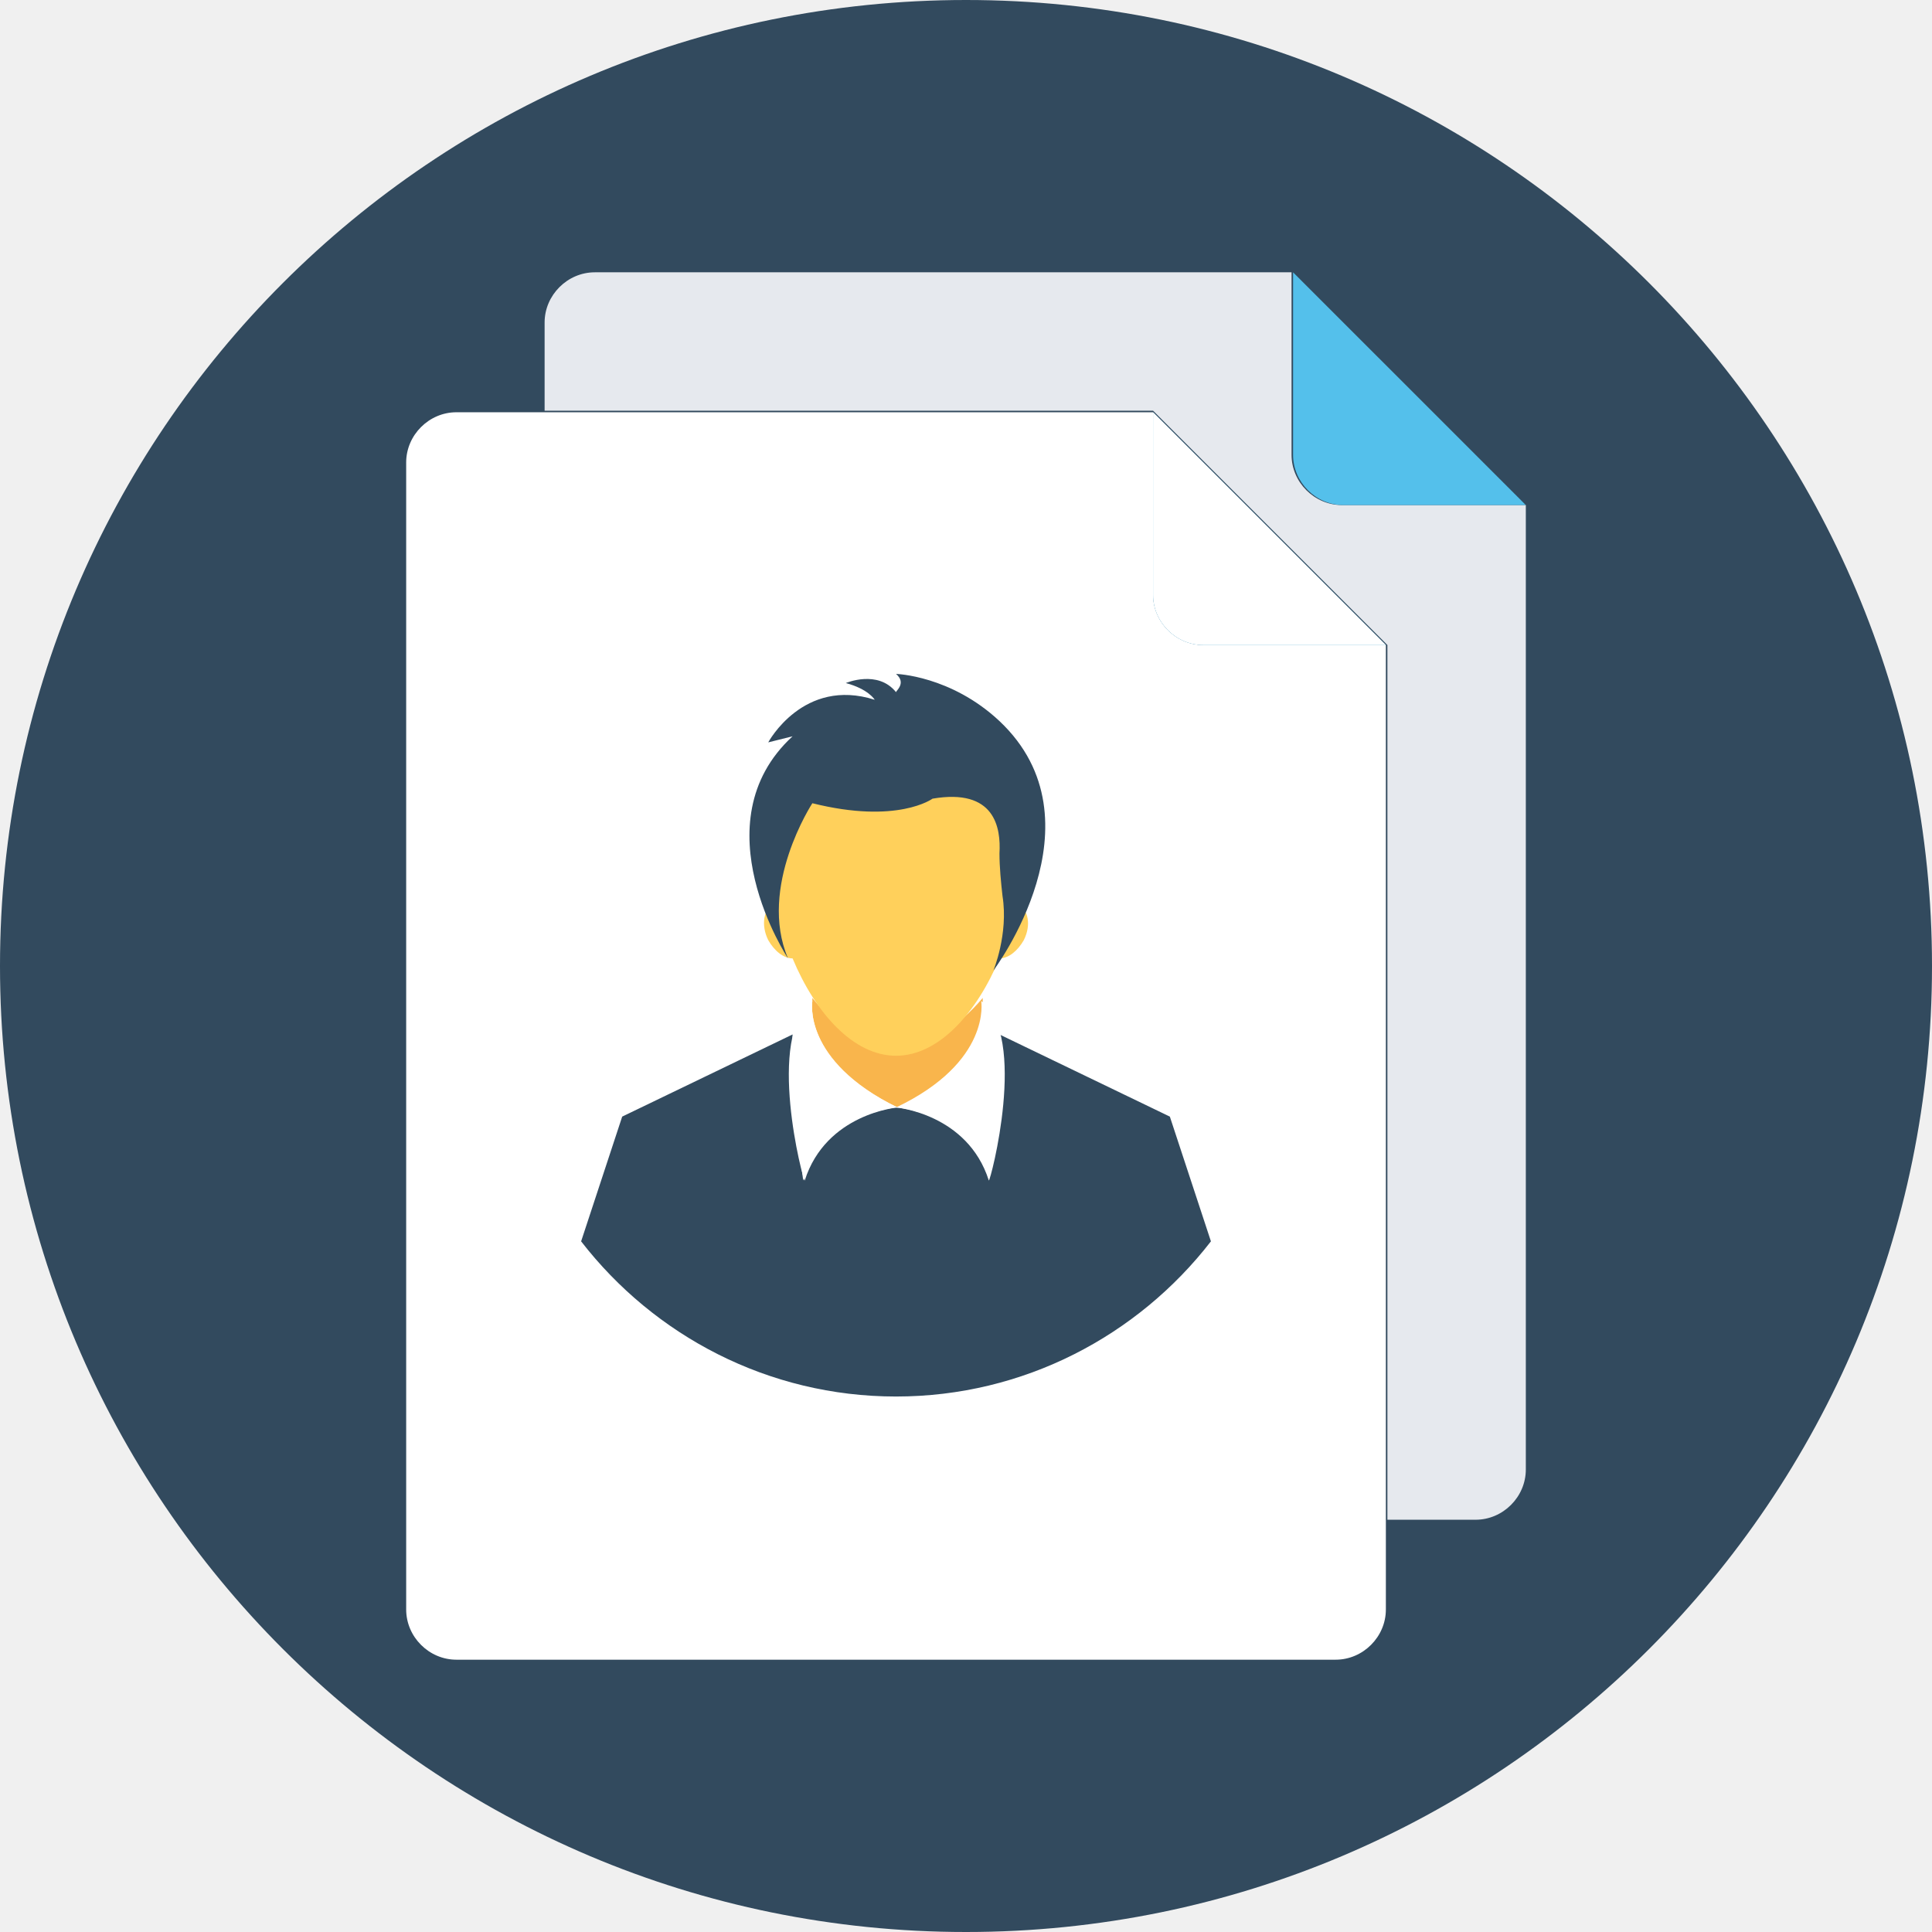
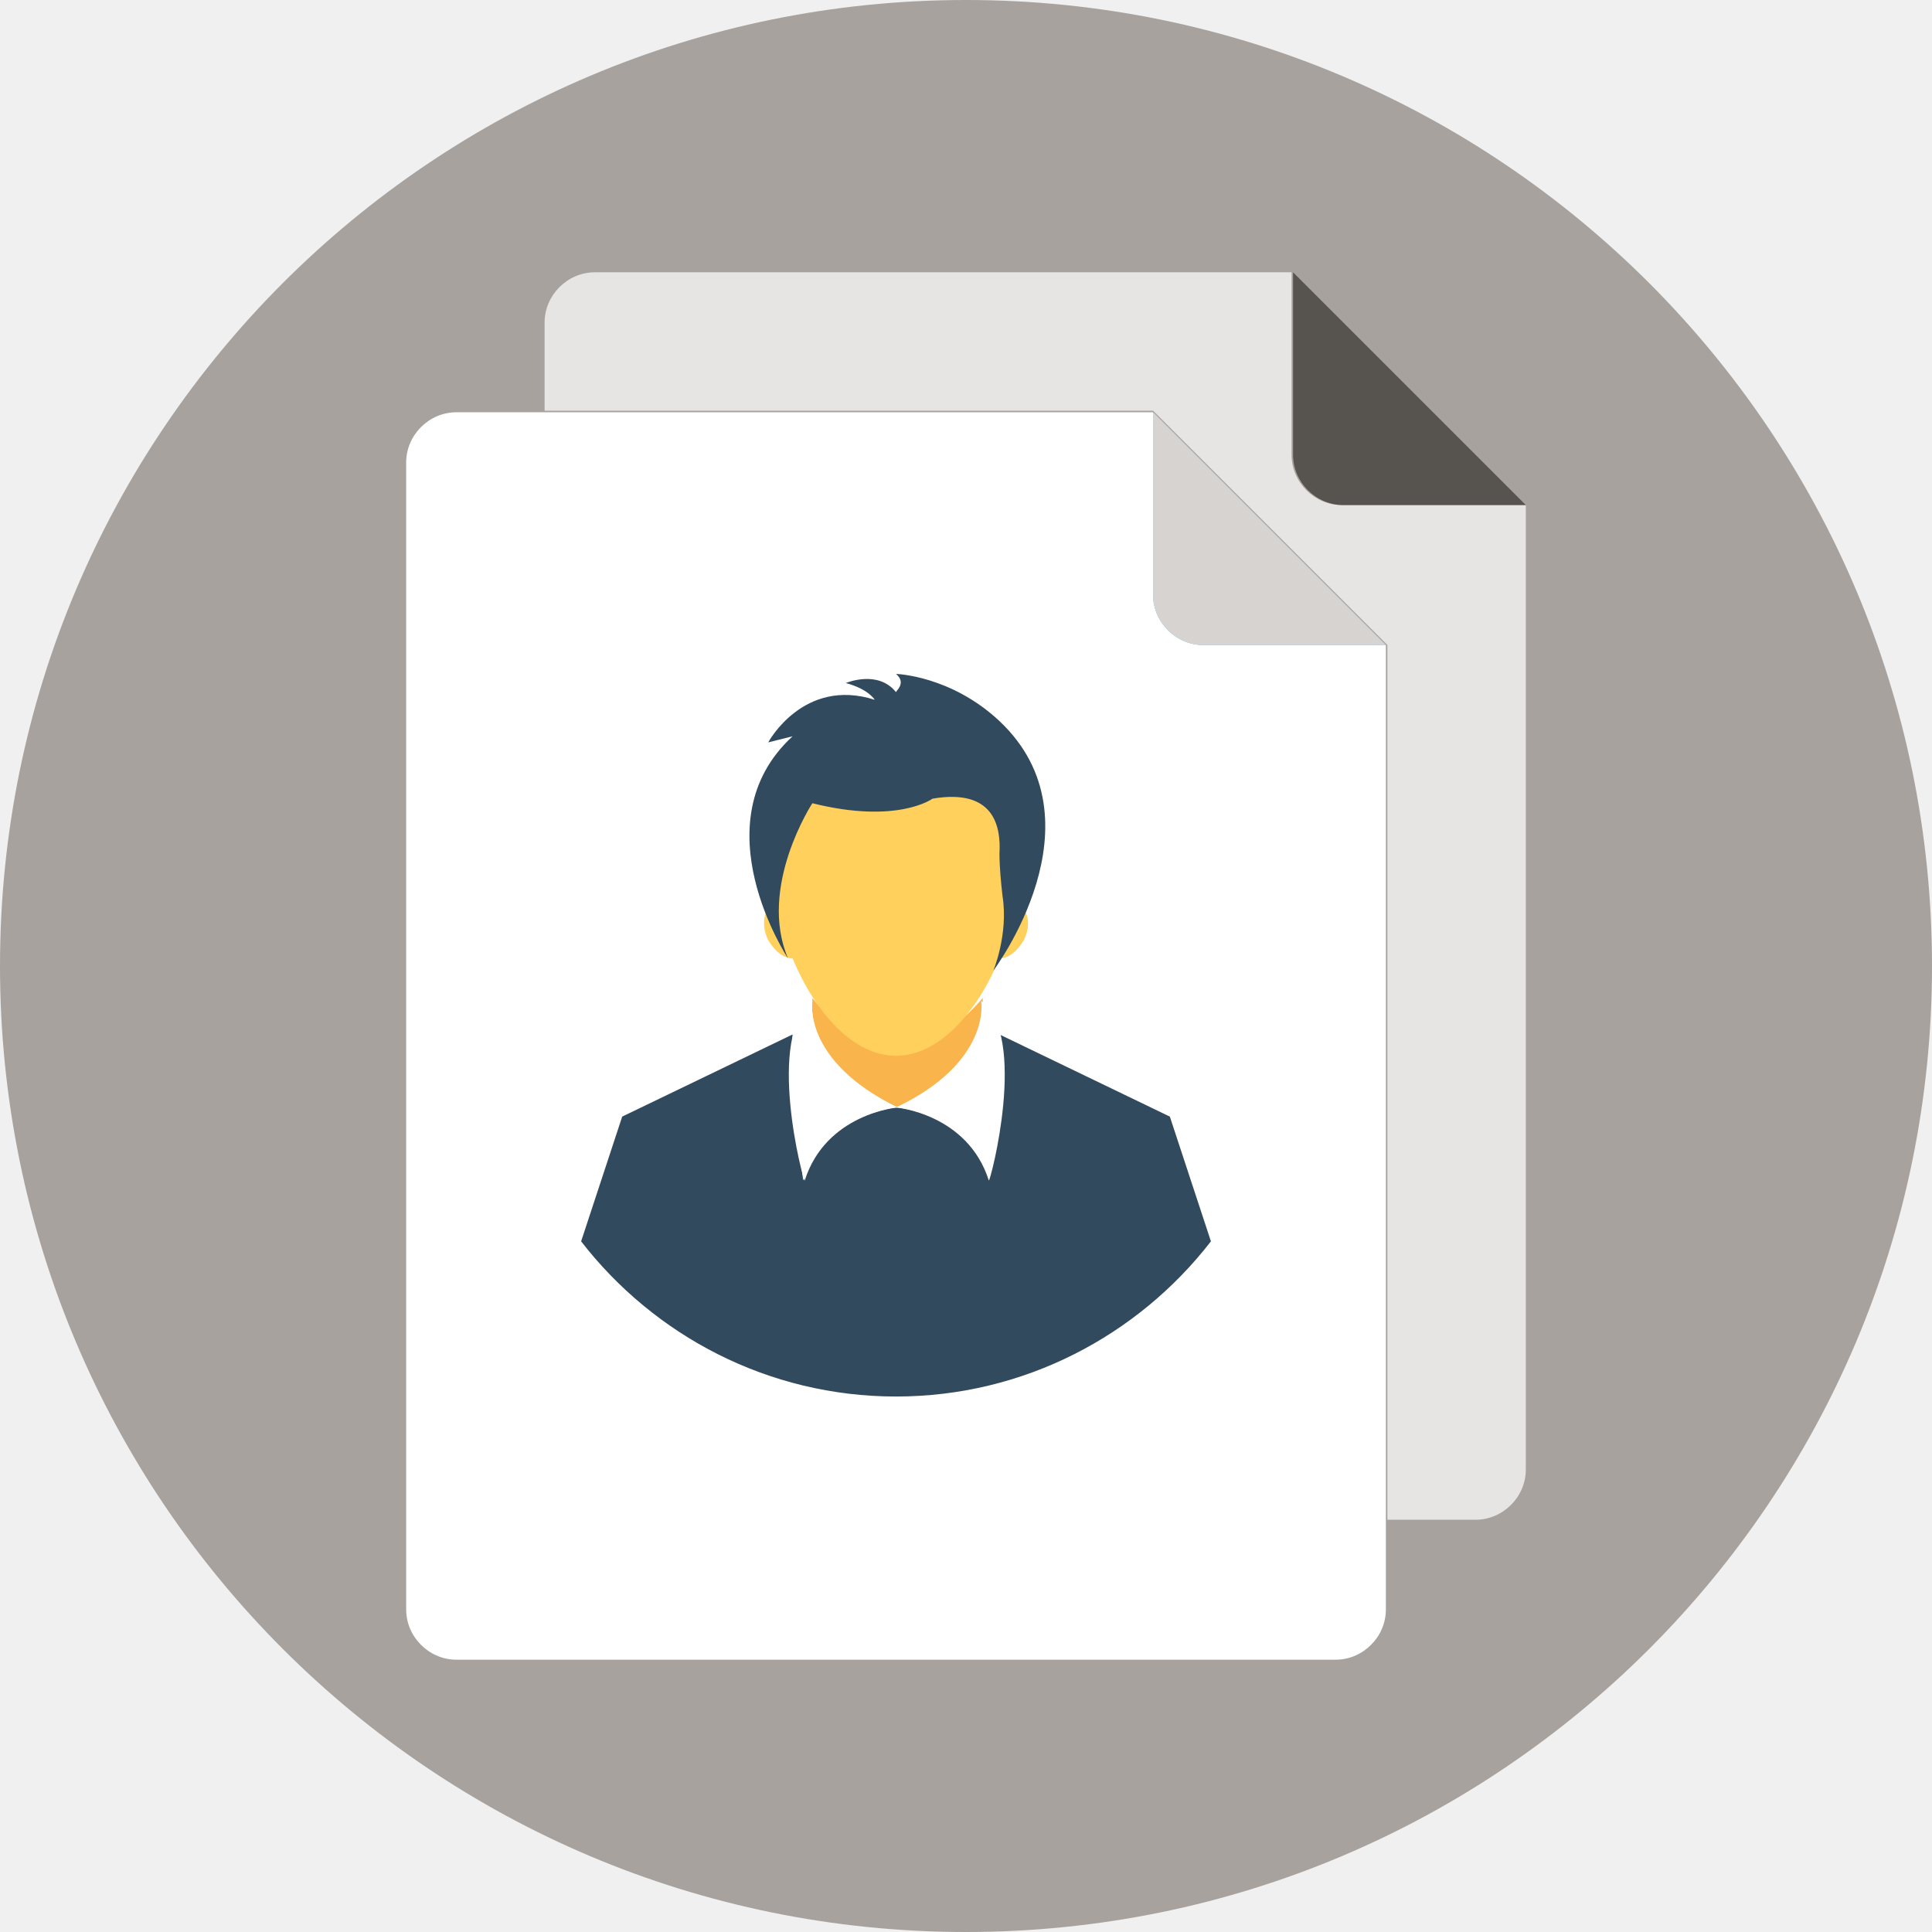
<svg xmlns="http://www.w3.org/2000/svg" version="1.1" id="Layer_1" x="0px" y="0px" viewBox="0 0 508 508" style="enable-background:new 0 0 508 508;" xml:space="preserve">
-   <circle style="fill:#324A5E;" cx="254" cy="254" r="254" />
-   <path style="fill:#E6E9EE;" d="M401.2,132.8v253.6c0,7.2-6,13.2-13.2,13.2h-23.2v-230L303.2,108h-160V84.8c0-7.2,6-13.2,13.2-13.2  h183.2v48c0,7.2,6,13.2,13.2,13.2H401.2z" />
-   <path style="fill:#54C0EB;" d="M340,71.6v48c0,7.2,6,13.2,13.2,13.2h48L340,71.6z" />
+   <circle style="fill:#A8A29E;" cx="254" cy="254" r="254" />
+   <path style="fill:#E7E5E4;" d="M401.2,132.8v253.6c0,7.2-6,13.2-13.2,13.2h-23.2v-230L303.2,108h-160V84.8c0-7.2,6-13.2,13.2-13.2  h183.2v48c0,7.2,6,13.2,13.2,13.2H401.2z" />
+   <path style="fill:#57534E;" d="M340,71.6v48c0,7.2,6,13.2,13.2,13.2h48L340,71.6z" />
  <path style="fill:#FFFFFF;" d="M303.2,108.4H120c-7.2,0-13.2,6-13.2,13.2v301.6c0,7.2,6,13.2,13.2,13.2h231.2  c7.2,0,13.2-6,13.2-13.2V169.6h-48c-7.2,0-13.2-6-13.2-13.2V108.4z" />
  <path style="fill:#84DBFF;" d="M303.2,108.4v48c0,7.2,6,13.2,13.2,13.2h48L303.2,108.4z" />
-   <path style="fill:#FFFFFF;" d="M303.2,108.4v48c0,7.2,6,13.2,13.2,13.2h48L303.2,108.4z" />
+   <path style="fill:#D6D3D1;" d="M303.2,108.4v48c0,7.2,6,13.2,13.2,13.2h48L303.2,108.4z" />
  <path style="fill:#F9B54C;" d="M236,291.2C235.6,291.2,235.6,291.2,236,291.2C235.6,291.2,235.6,291.2,236,291.2  c-25.2-12.4-22.4-28-22.4-28c0-0.4,0-0.4,0-0.8c6,7.6,14,12.4,22.4,12.4s16-4.8,22.4-12.4c0,0.4,0,0.4,0,0.8c0,0,0,0,0,0.4  C258.4,266,258.8,280,236,291.2z" />
  <path style="fill:#F1543F;" d="M236,291.2C235.6,291.2,235.6,291.2,236,291.2C235.6,291.2,235.6,291.2,236,291.2L236,291.2z" />
  <path style="fill:#324A5E;" d="M235.6,367.2c33.6,0,63.6-16,82.8-40.8l-10.8-32.8L262.8,272c0,7.6-0.4,21.2-2.8,38  c-5.6-17.6-24.4-18.8-24.4-18.8s-18.8,1.6-24.4,19.2c-2.4-17.2-2.8-30.4-2.8-38.4l-44.8,21.6l-10.8,32.8  C172,351.2,202,367.2,235.6,367.2z" />
  <g>
    <path style="fill:#FFFFFF;" d="M258,263.2c0,0,2.8,16-22.4,28c0,0,18.8,1.6,24.4,19.2C260.4,310.8,270.4,272.4,258,263.2z" />
    <path style="fill:#FFFFFF;" d="M213.6,263.2c0,0-2.8,16,22.4,28c0,0-18.8,1.6-24.4,19.2C211.2,310.8,201.2,272.4,213.6,263.2z" />
  </g>
  <path style="fill:#FFD05B;" d="M267.6,237.6L267.6,237.6c0.8-4.4,1.2-9.2,1.2-13.2c0-24-14.8-33.6-33.2-33.6s-33.2,9.6-33.2,33.6  c0,4.4,0.4,8.8,1.2,13.2l0,0c-2.8,1.2-3.6,5.6-1.6,9.6c1.6,2.8,4,4.8,6.4,4.8c6,14.4,16,25.6,27.2,25.6s21.2-11.2,27.2-25.6  c2.4,0,4.8-2,6.4-4.8C271.2,243.2,270.4,239.2,267.6,237.6z" />
  <path style="fill:#324A5E;" d="M235.6,177.2c0,0,14.4,0.4,27.2,12.4c28,26.4-1.6,65.6-1.6,65.6s4-9.6,2.4-19.6  c-0.4-3.6-0.8-7.6-0.8-11.2c0.4-6.8-1.2-17.2-17.6-14.4c0,0-9.2,6.8-31.6,1.2c0,0-14.4,22-6.4,40.8c0,0-23.6-35.6,1.2-58.4l-6.4,1.6  c0,0,9.2-17.2,28-11.2c0,0-1.6-2.8-7.6-4.4c0,0,8.4-3.6,13.2,2.4C235.6,181.6,238.4,179.6,235.6,177.2z" />
  <g />
  <g />
  <g />
  <g />
  <g />
  <g />
  <g />
  <g />
  <g />
  <g />
  <g />
  <g />
  <g />
  <g />
  <g />
</svg>
